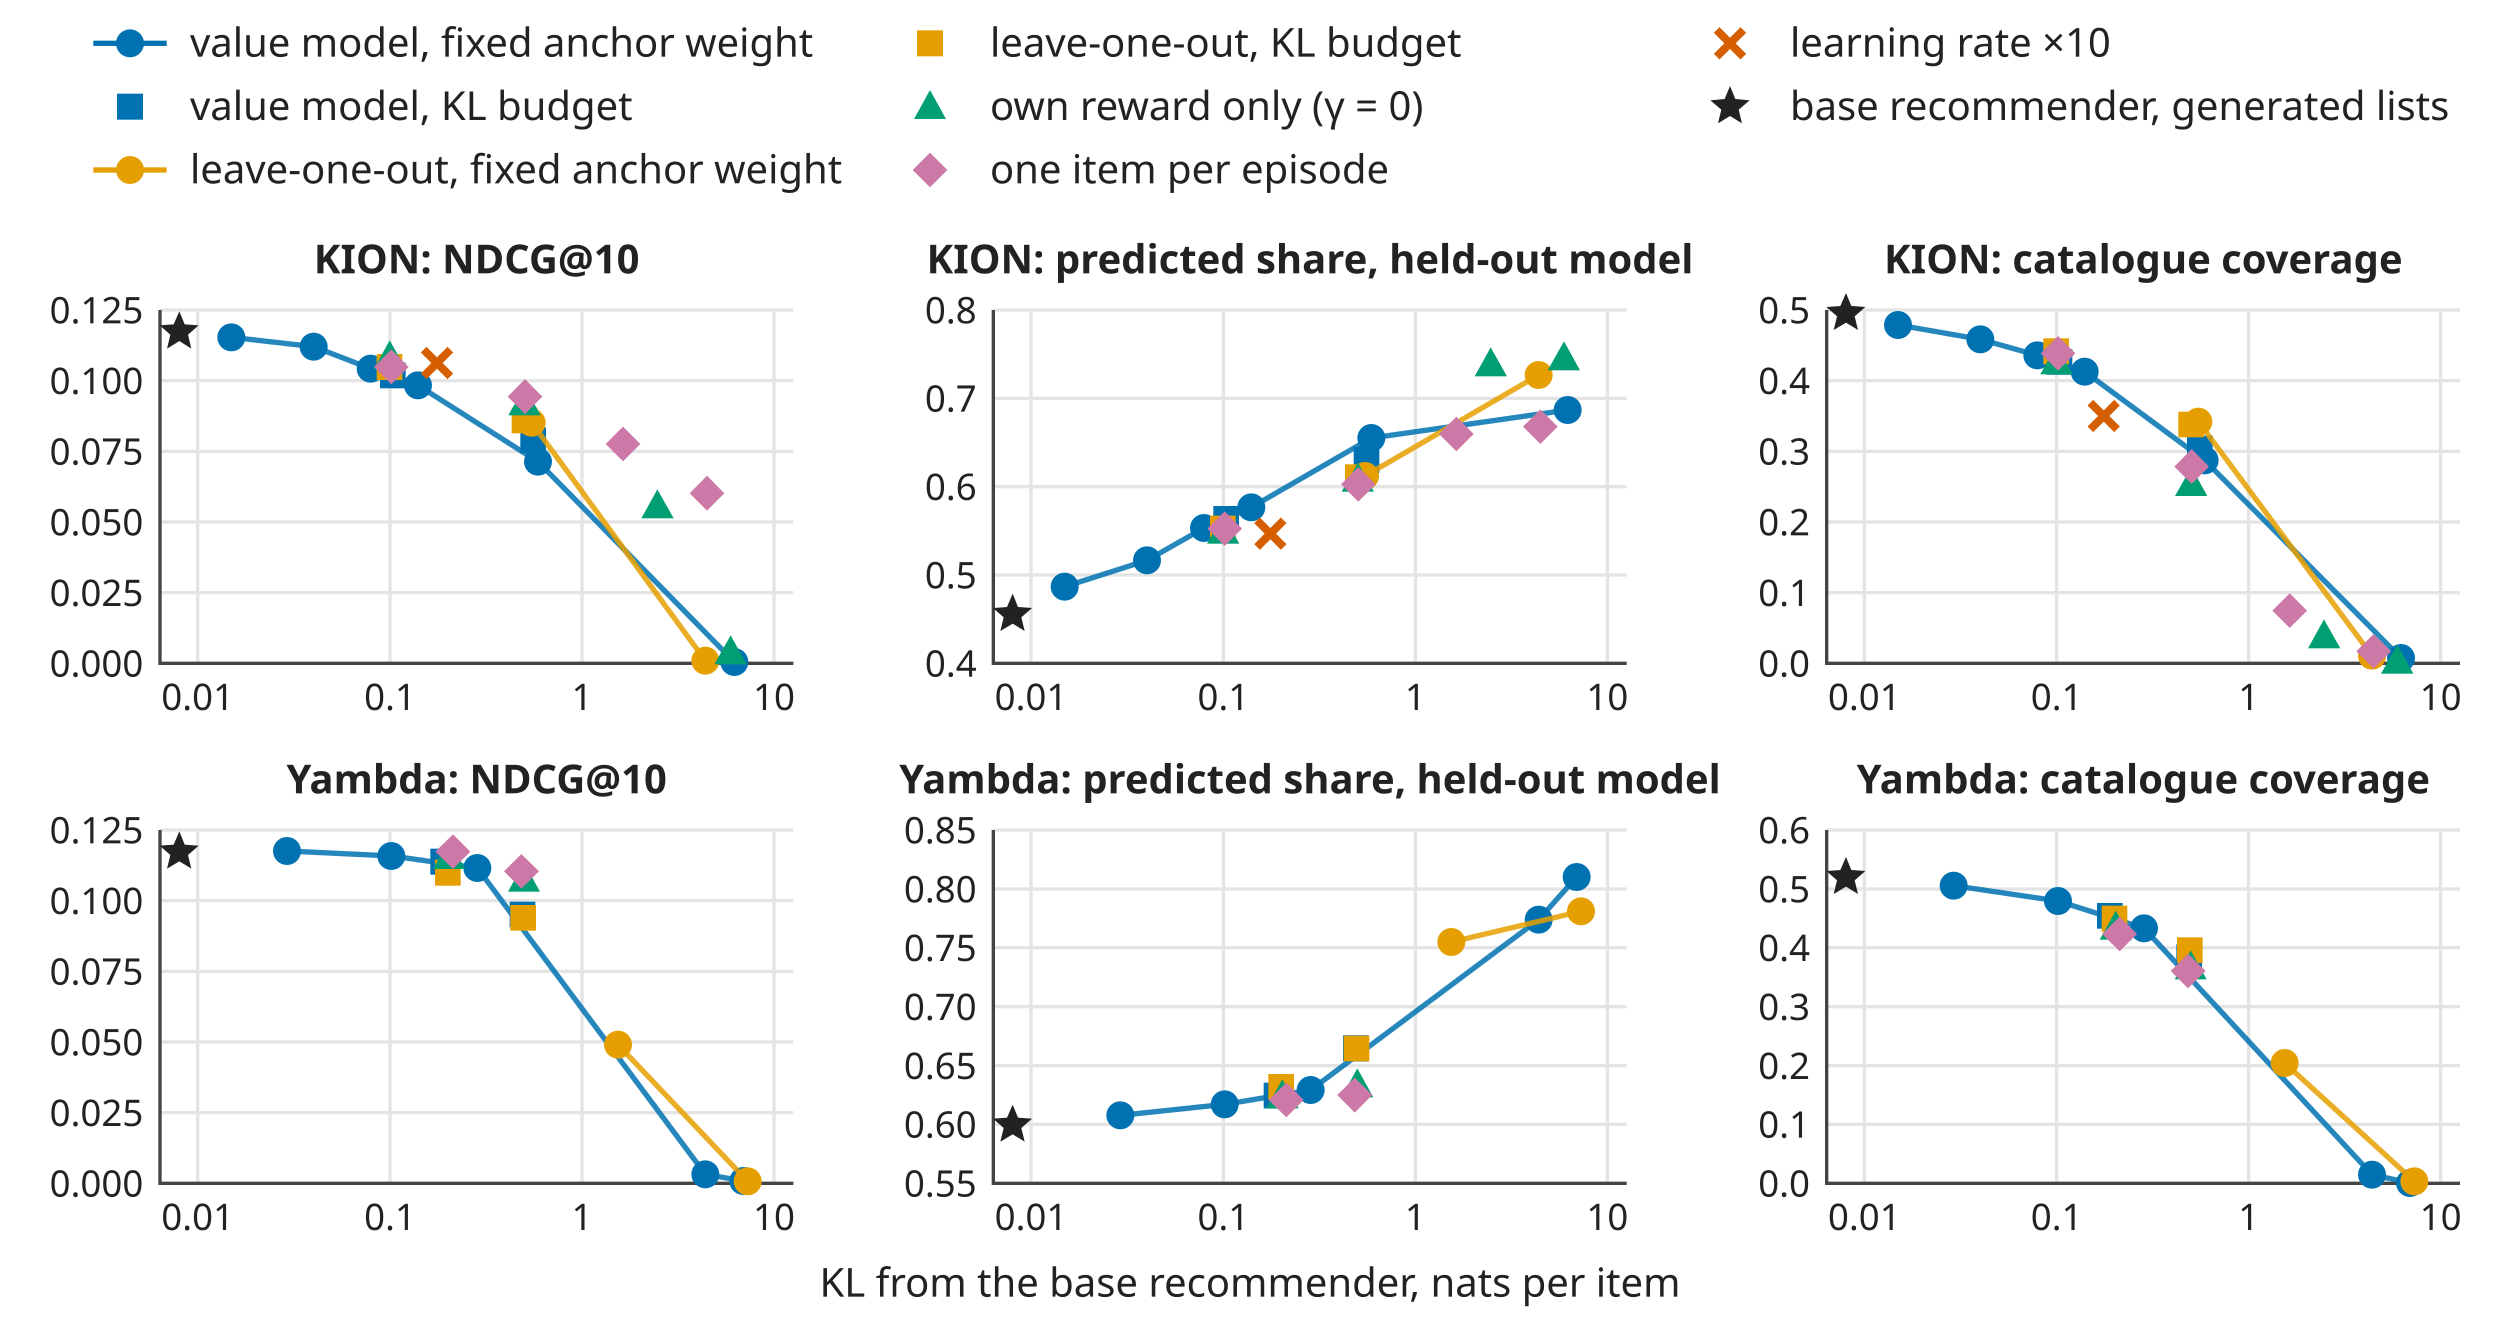
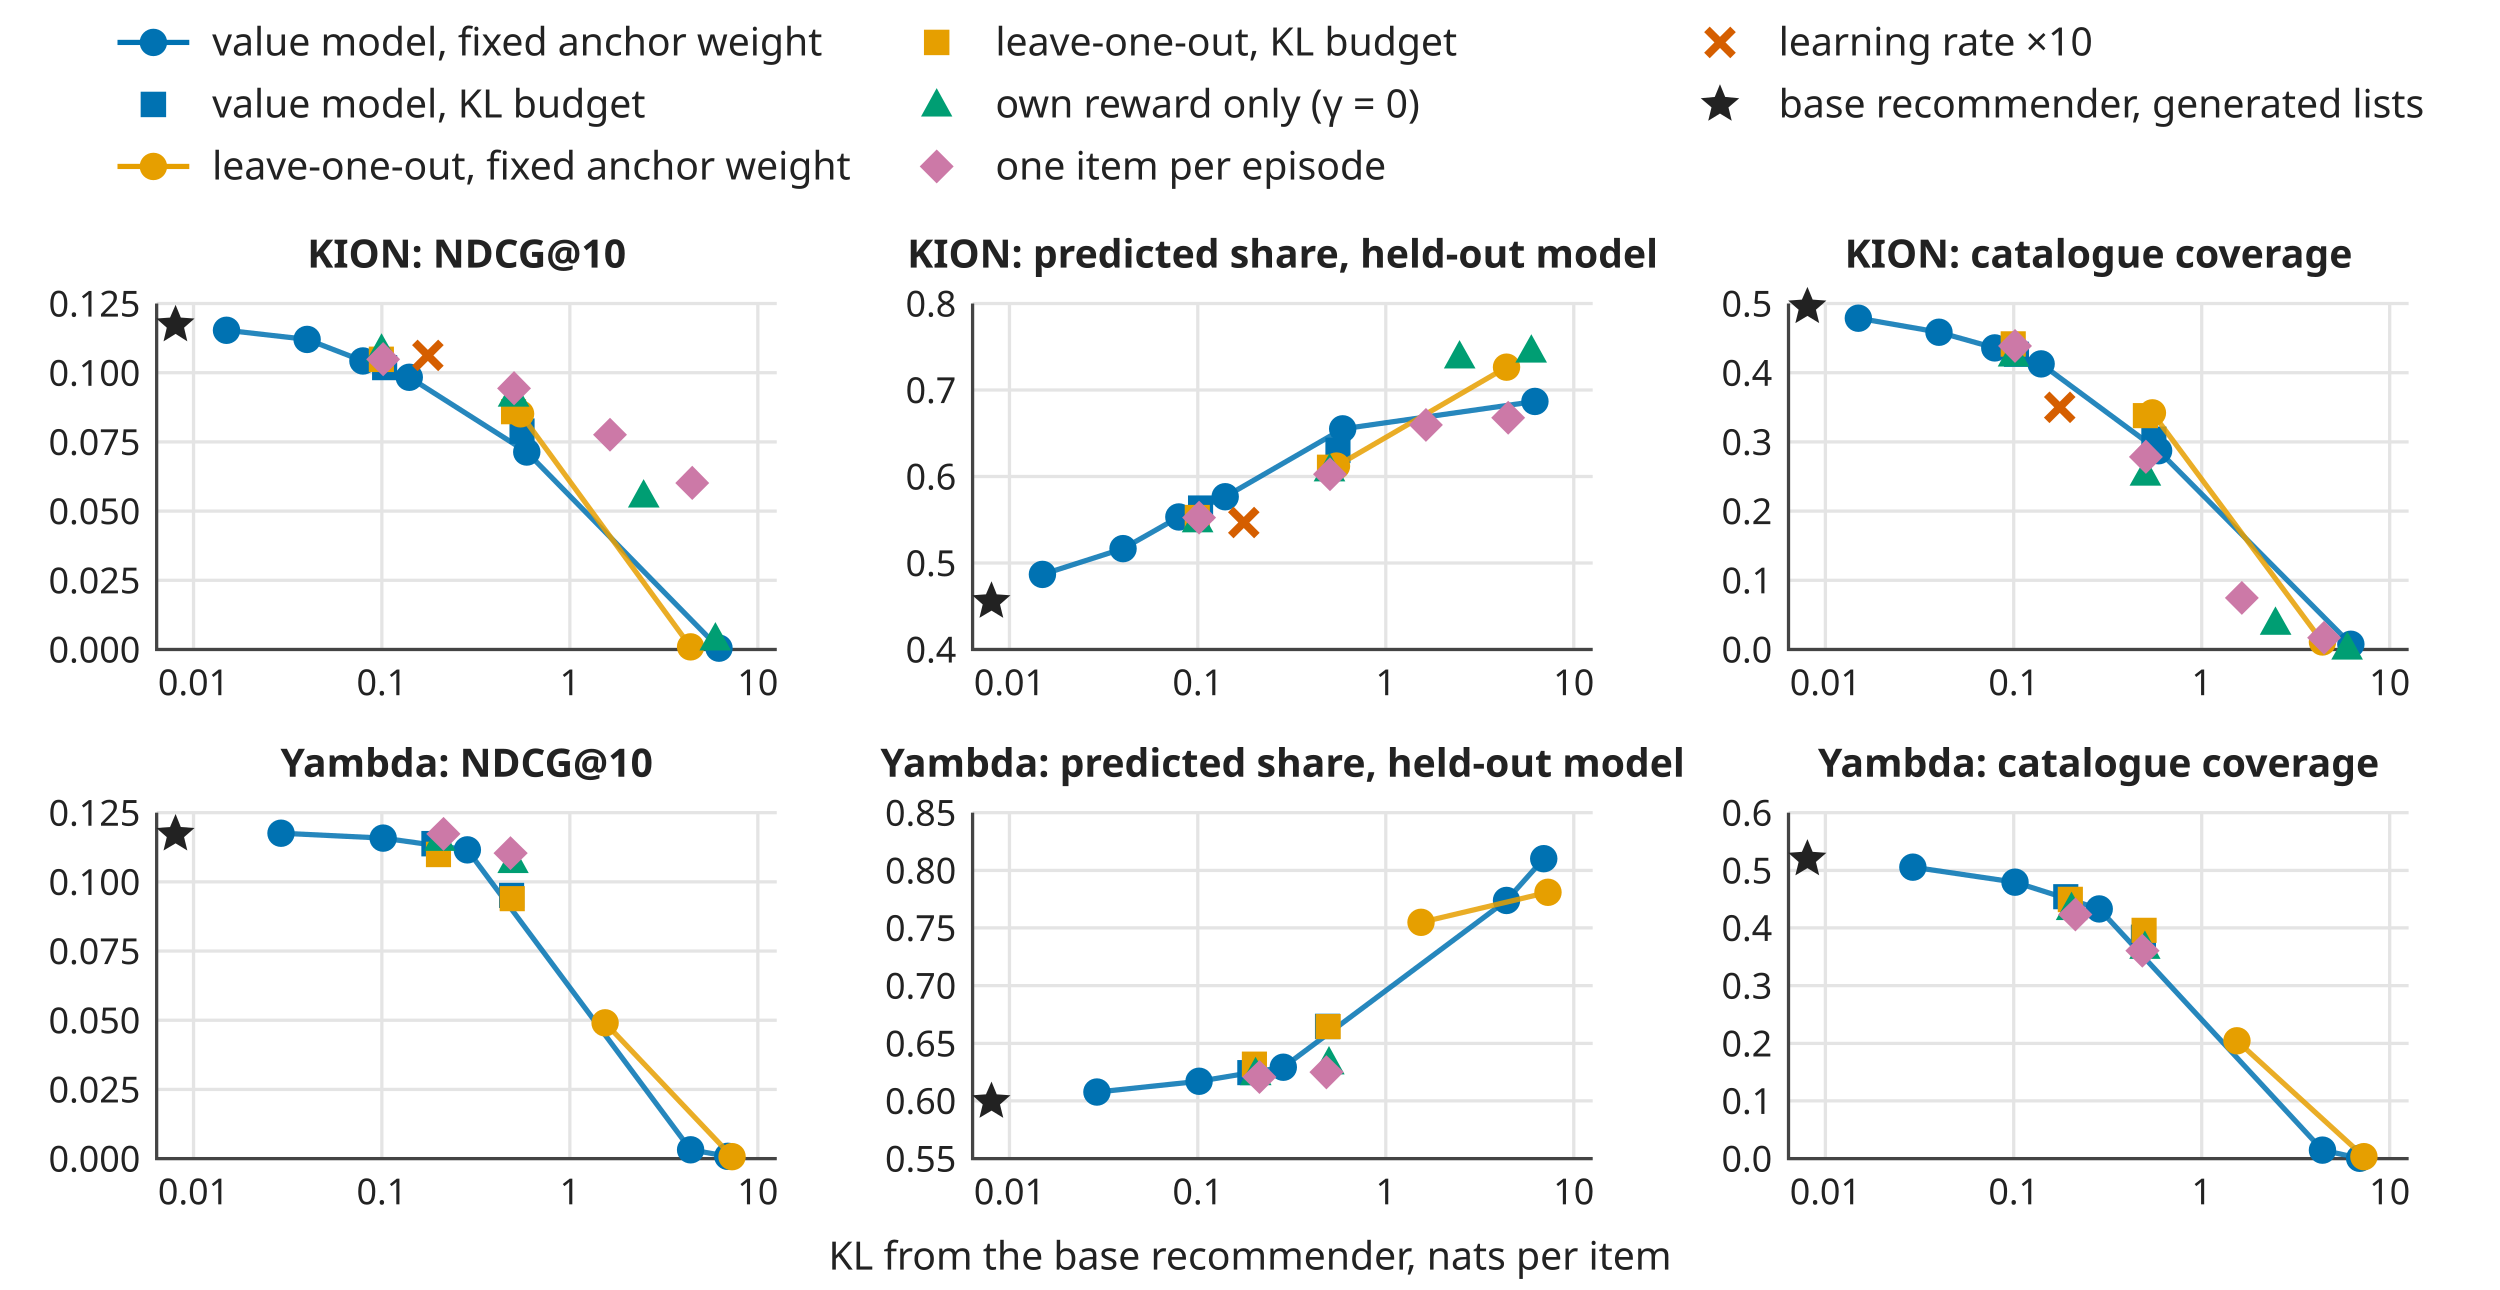
- <svg xmlns="http://www.w3.org/2000/svg" width="750" height="395" viewBox="0 0 750 395" font-family="New Computer Modern">
-   <line x1="28.0" y1="13" x2="50.0" y2="13" stroke="#0072B2" stroke-width="1.6" />
-   <circle cx="39.0" cy="13.0" r="4.2" fill="#0072B2" />
-   <text x="57.0" y="17.0" font-size="12" text-anchor="start" font-weight="normal" fill="#222222">value model, fixed anchor weight</text>
-   <polygon points="35.1,28.1 42.9,28.1 42.9,35.9 35.1,35.9" fill="#0072B2" />
-   <text x="57.0" y="36.0" font-size="12" text-anchor="start" font-weight="normal" fill="#222222">value model, KL budget</text>
-   <line x1="28.0" y1="51" x2="50.0" y2="51" stroke="#E69F00" stroke-width="1.6" />
-   <circle cx="39.0" cy="51.0" r="4.2" fill="#E69F00" />
-   <text x="57.0" y="55.0" font-size="12" text-anchor="start" font-weight="normal" fill="#222222">leave-one-out, fixed anchor weight</text>
-   <polygon points="275.1,9.1 282.9,9.1 282.9,16.9 275.1,16.9" fill="#E69F00" />
-   <text x="297.0" y="17.0" font-size="12" text-anchor="start" font-weight="normal" fill="#222222">leave-one-out, KL budget</text>
-   <polygon points="279.0,27.0 283.8,35.7 274.2,35.7" fill="#009E73" />
-   <text x="297.0" y="36.0" font-size="12" text-anchor="start" font-weight="normal" fill="#222222">own reward only (γ = 0)</text>
-   <polygon points="279.0,45.8 284.2,51.0 279.0,56.2 273.8,51.0" fill="#CC79A7" />
-   <text x="297.0" y="55.0" font-size="12" text-anchor="start" font-weight="normal" fill="#222222">one item per episode</text>
-   <path d="M515.0,9.0 L523.0,17.0 M515.0,17.0 L523.0,9.0" stroke="#D55E00" stroke-width="2.4" fill="none" />
-   <text x="537.0" y="17.0" font-size="12" text-anchor="start" font-weight="normal" fill="#222222">learning rate ×10</text>
-   <polygon points="519.0,25.8 520.6,29.7 524.9,30.1 521.6,32.9 522.6,37.0 519.0,34.8 515.4,37.0 516.4,32.9 513.1,30.1 517.4,29.7" fill="#222222" />
-   <text x="537.0" y="36.0" font-size="12" text-anchor="start" font-weight="normal" fill="#222222">base recommender, generated lists</text>
+ <svg xmlns="http://www.w3.org/2000/svg" width="766" height="395" viewBox="0 0 766 395" font-family="New Computer Modern">
+   <line x1="36.0" y1="13" x2="58.0" y2="13" stroke="#0072B2" stroke-width="1.6" />
+   <circle cx="47.0" cy="13.0" r="4.2" fill="#0072B2" />
+   <text x="65.0" y="17.0" font-size="12" text-anchor="start" font-weight="normal" fill="#222222">value model, fixed anchor weight</text>
+   <polygon points="43.1,28.1 50.9,28.1 50.9,35.9 43.1,35.9" fill="#0072B2" />
+   <text x="65.0" y="36.0" font-size="12" text-anchor="start" font-weight="normal" fill="#222222">value model, KL budget</text>
+   <line x1="36.0" y1="51" x2="58.0" y2="51" stroke="#E69F00" stroke-width="1.6" />
+   <circle cx="47.0" cy="51.0" r="4.2" fill="#E69F00" />
+   <text x="65.0" y="55.0" font-size="12" text-anchor="start" font-weight="normal" fill="#222222">leave-one-out, fixed anchor weight</text>
+   <polygon points="283.1,9.1 290.9,9.1 290.9,16.9 283.1,16.9" fill="#E69F00" />
+   <text x="305.0" y="17.0" font-size="12" text-anchor="start" font-weight="normal" fill="#222222">leave-one-out, KL budget</text>
+   <polygon points="287.0,27.0 291.8,35.7 282.2,35.7" fill="#009E73" />
+   <text x="305.0" y="36.0" font-size="12" text-anchor="start" font-weight="normal" fill="#222222">own reward only (γ = 0)</text>
+   <polygon points="287.0,45.8 292.2,51.0 287.0,56.2 281.8,51.0" fill="#CC79A7" />
+   <text x="305.0" y="55.0" font-size="12" text-anchor="start" font-weight="normal" fill="#222222">one item per episode</text>
+   <path d="M523.0,9.0 L531.0,17.0 M523.0,17.0 L531.0,9.0" stroke="#D55E00" stroke-width="2.4" fill="none" />
+   <text x="545.0" y="17.0" font-size="12" text-anchor="start" font-weight="normal" fill="#222222">learning rate ×10</text>
+   <polygon points="527.0,25.8 528.6,29.7 532.9,30.1 529.6,32.9 530.6,37.0 527.0,34.8 523.4,37.0 524.4,32.9 521.1,30.1 525.4,29.7" fill="#222222" />
+   <text x="545.0" y="36.0" font-size="12" text-anchor="start" font-weight="normal" fill="#222222">base recommender, generated lists</text>
  <line x1="59.3" y1="93" x2="59.3" y2="199" stroke="#e4e4e4" />
  <text x="59.3" y="213.0" font-size="11" text-anchor="middle" font-weight="normal" fill="#222222">0.01</text>
  <line x1="117.0" y1="93" x2="117.0" y2="199" stroke="#e4e4e4" />
  <text x="117.0" y="213.0" font-size="11" text-anchor="middle" font-weight="normal" fill="#222222">0.1</text>
  <line x1="174.6" y1="93" x2="174.6" y2="199" stroke="#e4e4e4" />
  <text x="174.6" y="213.0" font-size="11" text-anchor="middle" font-weight="normal" fill="#222222">1</text>
  <line x1="232.2" y1="93" x2="232.2" y2="199" stroke="#e4e4e4" />
  <text x="232.2" y="213.0" font-size="11" text-anchor="middle" font-weight="normal" fill="#222222">10</text>
  <line x1="48" y1="199.0" x2="238" y2="199.0" stroke="#e4e4e4" />
  <text x="43.0" y="203.0" font-size="11" text-anchor="end" font-weight="normal" fill="#222222">0.000</text>
  <line x1="48" y1="177.8" x2="238" y2="177.8" stroke="#e4e4e4" />
  <text x="43.0" y="181.8" font-size="11" text-anchor="end" font-weight="normal" fill="#222222">0.025</text>
  <line x1="48" y1="156.6" x2="238" y2="156.6" stroke="#e4e4e4" />
  <text x="43.0" y="160.6" font-size="11" text-anchor="end" font-weight="normal" fill="#222222">0.050</text>
  <line x1="48" y1="135.4" x2="238" y2="135.4" stroke="#e4e4e4" />
  <text x="43.0" y="139.4" font-size="11" text-anchor="end" font-weight="normal" fill="#222222">0.075</text>
  <line x1="48" y1="114.2" x2="238" y2="114.2" stroke="#e4e4e4" />
  <text x="43.0" y="118.2" font-size="11" text-anchor="end" font-weight="normal" fill="#222222">0.100</text>
  <line x1="48" y1="93.0" x2="238" y2="93.0" stroke="#e4e4e4" />
  <text x="43.0" y="97.0" font-size="11" text-anchor="end" font-weight="normal" fill="#222222">0.125</text>
  <path d="M48,93 V199 H238" stroke="#444444" fill="none" />
  <text x="143.0" y="82.0" font-size="12" text-anchor="middle" font-weight="bold" fill="#222222">KION: NDCG@10</text>
  <path d="M69.4,101.2 L94.1,104.0 L111.2,110.6 L125.4,115.6 L161.4,138.5 L220.3,198.6" stroke="#0072B2" stroke-width="1.6" fill="none" opacity="0.85" />
  <circle cx="69.4" cy="101.2" r="4.2" fill="#0072B2" />
  <circle cx="94.1" cy="104.0" r="4.2" fill="#0072B2" />
  <circle cx="111.2" cy="110.6" r="4.2" fill="#0072B2" />
  <circle cx="125.4" cy="115.6" r="4.2" fill="#0072B2" />
  <circle cx="161.4" cy="138.5" r="4.2" fill="#0072B2" />
  <circle cx="220.3" cy="198.6" r="4.2" fill="#0072B2" />
  <polygon points="114.0,108.8 121.7,108.8 121.7,116.5 114.0,116.5" fill="#0072B2" />
  <polygon points="156.1,128.2 163.8,128.2 163.8,136.0 156.1,136.0" fill="#0072B2" />
  <path d="M159.5,126.8 L211.6,198.2" stroke="#E69F00" stroke-width="1.6" fill="none" opacity="0.85" />
  <circle cx="159.5" cy="126.8" r="4.2" fill="#E69F00" />
  <circle cx="211.6" cy="198.2" r="4.2" fill="#E69F00" />
  <polygon points="113.0,106.2 120.7,106.2 120.7,114.0 113.0,114.0" fill="#E69F00" />
  <polygon points="153.5,122.3 161.2,122.3 161.2,130.0 153.5,130.0" fill="#E69F00" />
  <polygon points="116.9,102.1 121.8,110.8 112.1,110.8" fill="#009E73" />
  <polygon points="157.4,115.9 162.2,124.6 152.5,124.6" fill="#009E73" />
  <polygon points="197.2,146.8 202.1,155.5 192.4,155.5" fill="#009E73" />
  <polygon points="219.2,190.6 224.0,199.3 214.3,199.3" fill="#009E73" />
  <polygon points="117.4,104.8 122.6,110.1 117.4,115.3 112.2,110.1" fill="#CC79A7" />
  <polygon points="157.5,113.7 162.7,119.0 157.5,124.2 152.3,119.0" fill="#CC79A7" />
  <polygon points="186.9,128.0 192.1,133.2 186.9,138.4 181.7,133.2" fill="#CC79A7" />
  <polygon points="212.1,142.7 217.3,148.0 212.1,153.2 206.9,148.0" fill="#CC79A7" />
  <path d="M127.1,104.9 L135.1,112.9 M127.1,112.9 L135.1,104.9" stroke="#D55E00" stroke-width="2.4" fill="none" />
  <polygon points="53.8,93.4 55.4,97.3 59.6,97.6 56.4,100.4 57.4,104.6 53.8,102.3 50.1,104.6 51.1,100.4 47.9,97.6 52.1,97.3" fill="#222222" />
  <line x1="309.3" y1="93" x2="309.3" y2="199" stroke="#e4e4e4" />
  <text x="309.3" y="213.0" font-size="11" text-anchor="middle" font-weight="normal" fill="#222222">0.01</text>
  <line x1="367.0" y1="93" x2="367.0" y2="199" stroke="#e4e4e4" />
  <text x="367.0" y="213.0" font-size="11" text-anchor="middle" font-weight="normal" fill="#222222">0.1</text>
  <line x1="424.6" y1="93" x2="424.6" y2="199" stroke="#e4e4e4" />
  <text x="424.6" y="213.0" font-size="11" text-anchor="middle" font-weight="normal" fill="#222222">1</text>
  <line x1="482.2" y1="93" x2="482.2" y2="199" stroke="#e4e4e4" />
  <text x="482.2" y="213.0" font-size="11" text-anchor="middle" font-weight="normal" fill="#222222">10</text>
  <line x1="298" y1="199.0" x2="488" y2="199.0" stroke="#e4e4e4" />
  <text x="293.0" y="203.0" font-size="11" text-anchor="end" font-weight="normal" fill="#222222">0.4</text>
  <line x1="298" y1="172.5" x2="488" y2="172.5" stroke="#e4e4e4" />
  <text x="293.0" y="176.5" font-size="11" text-anchor="end" font-weight="normal" fill="#222222">0.5</text>
  <line x1="298" y1="146.0" x2="488" y2="146.0" stroke="#e4e4e4" />
  <text x="293.0" y="150.0" font-size="11" text-anchor="end" font-weight="normal" fill="#222222">0.6</text>
  <line x1="298" y1="119.5" x2="488" y2="119.5" stroke="#e4e4e4" />
  <text x="293.0" y="123.5" font-size="11" text-anchor="end" font-weight="normal" fill="#222222">0.7</text>
  <line x1="298" y1="93.0" x2="488" y2="93.0" stroke="#e4e4e4" />
  <text x="293.0" y="97.0" font-size="11" text-anchor="end" font-weight="normal" fill="#222222">0.8</text>
  <path d="M298,93 V199 H488" stroke="#444444" fill="none" />
  <text x="393.0" y="82.0" font-size="12" text-anchor="middle" font-weight="bold" fill="#222222">KION: predicted share, held-out model</text>
  <path d="M319.4,176.0 L344.1,168.1 L361.2,158.4 L375.4,152.2 L411.4,131.4 L470.3,123.0" stroke="#0072B2" stroke-width="1.6" fill="none" opacity="0.85" />
  <circle cx="319.4" cy="176.0" r="4.2" fill="#0072B2" />
  <circle cx="344.1" cy="168.1" r="4.2" fill="#0072B2" />
  <circle cx="361.2" cy="158.4" r="4.2" fill="#0072B2" />
  <circle cx="375.4" cy="152.2" r="4.2" fill="#0072B2" />
  <circle cx="411.4" cy="131.4" r="4.2" fill="#0072B2" />
  <circle cx="470.3" cy="123.0" r="4.2" fill="#0072B2" />
  <polygon points="364.0,151.8 371.7,151.8 371.7,159.5 364.0,159.5" fill="#0072B2" />
  <polygon points="406.1,134.1 413.8,134.1 413.8,141.9 406.1,141.9" fill="#0072B2" />
  <path d="M409.5,142.8 L461.6,112.5" stroke="#E69F00" stroke-width="1.6" fill="none" opacity="0.85" />
  <circle cx="409.5" cy="142.8" r="4.2" fill="#E69F00" />
  <circle cx="461.6" cy="112.5" r="4.2" fill="#E69F00" />
  <polygon points="363.0,154.7 370.7,154.7 370.7,162.4 363.0,162.4" fill="#E69F00" />
  <polygon points="403.5,139.3 411.2,139.3 411.2,147.0 403.5,147.0" fill="#E69F00" />
  <polygon points="366.9,154.4 371.8,163.1 362.1,163.1" fill="#009E73" />
  <polygon points="407.4,138.8 412.2,147.5 402.5,147.5" fill="#009E73" />
  <polygon points="447.2,104.2 452.1,112.9 442.4,112.9" fill="#009E73" />
  <polygon points="469.2,102.4 474.0,111.1 464.3,111.1" fill="#009E73" />
  <polygon points="367.4,153.4 372.6,158.6 367.4,163.8 362.2,158.6" fill="#CC79A7" />
  <polygon points="407.5,140.1 412.7,145.3 407.5,150.5 402.3,145.3" fill="#CC79A7" />
  <polygon points="436.9,125.0 442.1,130.2 436.9,135.4 431.7,130.2" fill="#CC79A7" />
  <polygon points="462.1,122.8 467.3,128.0 462.1,133.2 456.9,128.0" fill="#CC79A7" />
  <path d="M377.1,156.1 L385.1,164.1 M377.1,164.1 L385.1,156.1" stroke="#D55E00" stroke-width="2.4" fill="none" />
  <polygon points="303.8,178.1 305.4,182.1 309.6,182.4 306.4,185.2 307.4,189.3 303.8,187.1 300.1,189.3 301.1,185.2 297.9,182.4 302.1,182.1" fill="#222222" />
  <line x1="559.3" y1="93" x2="559.3" y2="199" stroke="#e4e4e4" />
  <text x="559.3" y="213.0" font-size="11" text-anchor="middle" font-weight="normal" fill="#222222">0.01</text>
  <line x1="617.0" y1="93" x2="617.0" y2="199" stroke="#e4e4e4" />
  <text x="617.0" y="213.0" font-size="11" text-anchor="middle" font-weight="normal" fill="#222222">0.1</text>
  <line x1="674.6" y1="93" x2="674.6" y2="199" stroke="#e4e4e4" />
  <text x="674.6" y="213.0" font-size="11" text-anchor="middle" font-weight="normal" fill="#222222">1</text>
  <line x1="732.2" y1="93" x2="732.2" y2="199" stroke="#e4e4e4" />
  <text x="732.2" y="213.0" font-size="11" text-anchor="middle" font-weight="normal" fill="#222222">10</text>
  <line x1="548" y1="199.0" x2="738" y2="199.0" stroke="#e4e4e4" />
  <text x="543.0" y="203.0" font-size="11" text-anchor="end" font-weight="normal" fill="#222222">0.0</text>
  <line x1="548" y1="177.8" x2="738" y2="177.8" stroke="#e4e4e4" />
  <text x="543.0" y="181.8" font-size="11" text-anchor="end" font-weight="normal" fill="#222222">0.1</text>
  <line x1="548" y1="156.6" x2="738" y2="156.6" stroke="#e4e4e4" />
  <text x="543.0" y="160.6" font-size="11" text-anchor="end" font-weight="normal" fill="#222222">0.2</text>
  <line x1="548" y1="135.4" x2="738" y2="135.4" stroke="#e4e4e4" />
  <text x="543.0" y="139.4" font-size="11" text-anchor="end" font-weight="normal" fill="#222222">0.3</text>
  <line x1="548" y1="114.2" x2="738" y2="114.2" stroke="#e4e4e4" />
  <text x="543.0" y="118.2" font-size="11" text-anchor="end" font-weight="normal" fill="#222222">0.4</text>
  <line x1="548" y1="93.0" x2="738" y2="93.0" stroke="#e4e4e4" />
  <text x="543.0" y="97.0" font-size="11" text-anchor="end" font-weight="normal" fill="#222222">0.5</text>
  <path d="M548,93 V199 H738" stroke="#444444" fill="none" />
  <text x="643.0" y="82.0" font-size="12" text-anchor="middle" font-weight="bold" fill="#222222">KION: catalogue coverage</text>
  <path d="M569.4,97.5 L594.1,101.8 L611.2,106.6 L625.4,111.5 L661.4,138.1 L720.3,197.4" stroke="#0072B2" stroke-width="1.6" fill="none" opacity="0.85" />
  <circle cx="569.4" cy="97.5" r="4.2" fill="#0072B2" />
  <circle cx="594.1" cy="101.8" r="4.2" fill="#0072B2" />
  <circle cx="611.2" cy="106.6" r="4.2" fill="#0072B2" />
  <circle cx="625.4" cy="111.5" r="4.2" fill="#0072B2" />
  <circle cx="661.4" cy="138.1" r="4.2" fill="#0072B2" />
  <circle cx="720.3" cy="197.4" r="4.2" fill="#0072B2" />
  <polygon points="614.0,104.7 621.7,104.7 621.7,112.4 614.0,112.4" fill="#0072B2" />
  <polygon points="656.1,130.7 663.8,130.7 663.8,138.4 656.1,138.4" fill="#0072B2" />
  <path d="M659.5,126.5 L711.6,196.7" stroke="#E69F00" stroke-width="1.6" fill="none" opacity="0.85" />
  <circle cx="659.5" cy="126.5" r="4.2" fill="#E69F00" />
  <circle cx="711.6" cy="196.7" r="4.2" fill="#E69F00" />
  <polygon points="613.0,101.5 620.7,101.5 620.7,109.3 613.0,109.3" fill="#E69F00" />
  <polygon points="653.5,123.5 661.2,123.5 661.2,131.2 653.5,131.2" fill="#E69F00" />
  <polygon points="616.9,103.6 621.8,112.3 612.1,112.3" fill="#009E73" />
  <polygon points="657.4,140.1 662.2,148.8 652.5,148.8" fill="#009E73" />
  <polygon points="697.2,185.8 702.1,194.5 692.4,194.5" fill="#009E73" />
  <polygon points="719.2,193.4 724.0,202.1 714.3,202.1" fill="#009E73" />
  <polygon points="617.4,100.8 622.6,106.0 617.4,111.2 612.2,106.0" fill="#CC79A7" />
  <polygon points="657.5,134.7 662.7,140.0 657.5,145.2 652.3,140.0" fill="#CC79A7" />
  <polygon points="686.9,178.0 692.1,183.2 686.9,188.4 681.7,183.2" fill="#CC79A7" />
  <polygon points="712.1,190.2 717.3,195.4 712.1,200.6 706.9,195.4" fill="#CC79A7" />
  <path d="M627.1,120.8 L635.1,128.8 M627.1,128.8 L635.1,120.8" stroke="#D55E00" stroke-width="2.4" fill="none" />
  <polygon points="553.8,87.9 555.4,91.8 559.6,92.1 556.4,94.9 557.4,99.0 553.8,96.8 550.1,99.0 551.1,94.9 547.9,92.1 552.1,91.8" fill="#222222" />
  <line x1="59.3" y1="249" x2="59.3" y2="355" stroke="#e4e4e4" />
  <text x="59.3" y="369.0" font-size="11" text-anchor="middle" font-weight="normal" fill="#222222">0.01</text>
  <line x1="117.0" y1="249" x2="117.0" y2="355" stroke="#e4e4e4" />
  <text x="117.0" y="369.0" font-size="11" text-anchor="middle" font-weight="normal" fill="#222222">0.1</text>
  <line x1="174.6" y1="249" x2="174.6" y2="355" stroke="#e4e4e4" />
  <text x="174.6" y="369.0" font-size="11" text-anchor="middle" font-weight="normal" fill="#222222">1</text>
  <line x1="232.2" y1="249" x2="232.2" y2="355" stroke="#e4e4e4" />
  <text x="232.2" y="369.0" font-size="11" text-anchor="middle" font-weight="normal" fill="#222222">10</text>
  <line x1="48" y1="355.0" x2="238" y2="355.0" stroke="#e4e4e4" />
  <text x="43.0" y="359.0" font-size="11" text-anchor="end" font-weight="normal" fill="#222222">0.000</text>
  <line x1="48" y1="333.8" x2="238" y2="333.8" stroke="#e4e4e4" />
  <text x="43.0" y="337.8" font-size="11" text-anchor="end" font-weight="normal" fill="#222222">0.025</text>
  <line x1="48" y1="312.6" x2="238" y2="312.6" stroke="#e4e4e4" />
  <text x="43.0" y="316.6" font-size="11" text-anchor="end" font-weight="normal" fill="#222222">0.050</text>
  <line x1="48" y1="291.4" x2="238" y2="291.4" stroke="#e4e4e4" />
  <text x="43.0" y="295.4" font-size="11" text-anchor="end" font-weight="normal" fill="#222222">0.075</text>
  <line x1="48" y1="270.2" x2="238" y2="270.2" stroke="#e4e4e4" />
  <text x="43.0" y="274.2" font-size="11" text-anchor="end" font-weight="normal" fill="#222222">0.100</text>
  <line x1="48" y1="249.0" x2="238" y2="249.0" stroke="#e4e4e4" />
  <text x="43.0" y="253.0" font-size="11" text-anchor="end" font-weight="normal" fill="#222222">0.125</text>
  <path d="M48,249 V355 H238" stroke="#444444" fill="none" />
  <text x="143.0" y="238.0" font-size="12" text-anchor="middle" font-weight="bold" fill="#222222">Yambda: NDCG@10</text>
  <path d="M86.1,255.3 L117.4,256.8 L143.2,260.4 L211.6,352.3 L223.0,354.3" stroke="#0072B2" stroke-width="1.6" fill="none" opacity="0.85" />
  <circle cx="86.1" cy="255.3" r="4.2" fill="#0072B2" />
  <circle cx="117.4" cy="256.8" r="4.2" fill="#0072B2" />
  <circle cx="143.2" cy="260.4" r="4.2" fill="#0072B2" />
  <circle cx="211.6" cy="352.3" r="4.2" fill="#0072B2" />
  <circle cx="223.0" cy="354.3" r="4.2" fill="#0072B2" />
  <polygon points="129.1,254.6 136.8,254.6 136.8,262.4 129.1,262.4" fill="#0072B2" />
  <polygon points="152.9,270.5 160.6,270.5 160.6,278.2 152.9,278.2" fill="#0072B2" />
  <path d="M185.4,313.4 L224.3,354.4" stroke="#E69F00" stroke-width="1.6" fill="none" opacity="0.85" />
  <circle cx="185.4" cy="313.4" r="4.2" fill="#E69F00" />
  <circle cx="224.3" cy="354.4" r="4.2" fill="#E69F00" />
  <polygon points="130.5,257.9 138.2,257.9 138.2,265.7 130.5,265.7" fill="#E69F00" />
  <polygon points="153.1,271.5 160.8,271.5 160.8,279.2 153.1,279.2" fill="#E69F00" />
  <polygon points="134.7,252.0 139.6,260.7 129.9,260.7" fill="#009E73" />
  <polygon points="157.2,258.8 162.0,267.5 152.4,267.5" fill="#009E73" />
  <polygon points="135.9,250.3 141.1,255.5 135.9,260.7 130.6,255.5" fill="#CC79A7" />
  <polygon points="156.4,256.2 161.7,261.4 156.4,266.6 151.2,261.4" fill="#CC79A7" />
  <polygon points="53.8,249.4 55.4,253.4 59.6,253.7 56.4,256.5 57.4,260.6 53.8,258.4 50.1,260.6 51.1,256.5 47.9,253.7 52.1,253.4" fill="#222222" />
  <line x1="309.3" y1="249" x2="309.3" y2="355" stroke="#e4e4e4" />
  <text x="309.3" y="369.0" font-size="11" text-anchor="middle" font-weight="normal" fill="#222222">0.01</text>
  <line x1="367.0" y1="249" x2="367.0" y2="355" stroke="#e4e4e4" />
  <text x="367.0" y="369.0" font-size="11" text-anchor="middle" font-weight="normal" fill="#222222">0.1</text>
  <line x1="424.6" y1="249" x2="424.6" y2="355" stroke="#e4e4e4" />
  <text x="424.6" y="369.0" font-size="11" text-anchor="middle" font-weight="normal" fill="#222222">1</text>
  <line x1="482.2" y1="249" x2="482.2" y2="355" stroke="#e4e4e4" />
  <text x="482.2" y="369.0" font-size="11" text-anchor="middle" font-weight="normal" fill="#222222">10</text>
  <line x1="298" y1="355.0" x2="488" y2="355.0" stroke="#e4e4e4" />
  <text x="293.0" y="359.0" font-size="11" text-anchor="end" font-weight="normal" fill="#222222">0.55</text>
  <line x1="298" y1="337.3" x2="488" y2="337.3" stroke="#e4e4e4" />
  <text x="293.0" y="341.3" font-size="11" text-anchor="end" font-weight="normal" fill="#222222">0.60</text>
  <line x1="298" y1="319.7" x2="488" y2="319.7" stroke="#e4e4e4" />
  <text x="293.0" y="323.7" font-size="11" text-anchor="end" font-weight="normal" fill="#222222">0.65</text>
  <line x1="298" y1="302.0" x2="488" y2="302.0" stroke="#e4e4e4" />
  <text x="293.0" y="306.0" font-size="11" text-anchor="end" font-weight="normal" fill="#222222">0.70</text>
  <line x1="298" y1="284.3" x2="488" y2="284.3" stroke="#e4e4e4" />
  <text x="293.0" y="288.3" font-size="11" text-anchor="end" font-weight="normal" fill="#222222">0.75</text>
  <line x1="298" y1="266.7" x2="488" y2="266.7" stroke="#e4e4e4" />
  <text x="293.0" y="270.7" font-size="11" text-anchor="end" font-weight="normal" fill="#222222">0.80</text>
  <line x1="298" y1="249.0" x2="488" y2="249.0" stroke="#e4e4e4" />
  <text x="293.0" y="253.0" font-size="11" text-anchor="end" font-weight="normal" fill="#222222">0.85</text>
  <path d="M298,249 V355 H488" stroke="#444444" fill="none" />
  <text x="393.0" y="238.0" font-size="12" text-anchor="middle" font-weight="bold" fill="#222222">Yambda: predicted share, held-out model</text>
  <path d="M336.1,334.6 L367.4,331.3 L393.2,327.0 L461.6,275.9 L473.0,263.1" stroke="#0072B2" stroke-width="1.6" fill="none" opacity="0.85" />
  <circle cx="336.1" cy="334.6" r="4.2" fill="#0072B2" />
  <circle cx="367.4" cy="331.3" r="4.2" fill="#0072B2" />
  <circle cx="393.2" cy="327.0" r="4.2" fill="#0072B2" />
  <circle cx="461.6" cy="275.9" r="4.2" fill="#0072B2" />
  <circle cx="473.0" cy="263.1" r="4.2" fill="#0072B2" />
  <polygon points="379.1,324.8 386.8,324.8 386.8,332.5 379.1,332.5" fill="#0072B2" />
  <polygon points="402.9,310.6 410.6,310.6 410.6,318.4 402.9,318.4" fill="#0072B2" />
  <path d="M435.4,282.6 L474.3,273.4" stroke="#E69F00" stroke-width="1.6" fill="none" opacity="0.85" />
  <circle cx="435.4" cy="282.6" r="4.2" fill="#E69F00" />
  <circle cx="474.3" cy="273.4" r="4.2" fill="#E69F00" />
  <polygon points="380.5,322.2 388.2,322.2 388.2,330.0 380.5,330.0" fill="#E69F00" />
  <polygon points="403.1,310.7 410.8,310.7 410.8,318.4 403.1,318.4" fill="#E69F00" />
  <polygon points="384.7,323.8 389.6,332.5 379.9,332.5" fill="#009E73" />
  <polygon points="407.2,320.5 412.0,329.2 402.4,329.2" fill="#009E73" />
  <polygon points="385.9,324.8 391.1,330.0 385.9,335.2 380.6,330.0" fill="#CC79A7" />
  <polygon points="406.4,323.3 411.7,328.5 406.4,333.8 401.2,328.5" fill="#CC79A7" />
  <polygon points="303.8,331.4 305.4,335.3 309.6,335.6 306.4,338.4 307.4,342.5 303.8,340.3 300.1,342.5 301.1,338.4 297.9,335.6 302.1,335.3" fill="#222222" />
  <line x1="559.3" y1="249" x2="559.3" y2="355" stroke="#e4e4e4" />
  <text x="559.3" y="369.0" font-size="11" text-anchor="middle" font-weight="normal" fill="#222222">0.01</text>
  <line x1="617.0" y1="249" x2="617.0" y2="355" stroke="#e4e4e4" />
  <text x="617.0" y="369.0" font-size="11" text-anchor="middle" font-weight="normal" fill="#222222">0.1</text>
  <line x1="674.6" y1="249" x2="674.6" y2="355" stroke="#e4e4e4" />
  <text x="674.6" y="369.0" font-size="11" text-anchor="middle" font-weight="normal" fill="#222222">1</text>
  <line x1="732.2" y1="249" x2="732.2" y2="355" stroke="#e4e4e4" />
  <text x="732.2" y="369.0" font-size="11" text-anchor="middle" font-weight="normal" fill="#222222">10</text>
  <line x1="548" y1="355.0" x2="738" y2="355.0" stroke="#e4e4e4" />
  <text x="543.0" y="359.0" font-size="11" text-anchor="end" font-weight="normal" fill="#222222">0.0</text>
  <line x1="548" y1="337.3" x2="738" y2="337.3" stroke="#e4e4e4" />
  <text x="543.0" y="341.3" font-size="11" text-anchor="end" font-weight="normal" fill="#222222">0.1</text>
  <line x1="548" y1="319.7" x2="738" y2="319.7" stroke="#e4e4e4" />
  <text x="543.0" y="323.7" font-size="11" text-anchor="end" font-weight="normal" fill="#222222">0.2</text>
  <line x1="548" y1="302.0" x2="738" y2="302.0" stroke="#e4e4e4" />
  <text x="543.0" y="306.0" font-size="11" text-anchor="end" font-weight="normal" fill="#222222">0.3</text>
  <line x1="548" y1="284.3" x2="738" y2="284.3" stroke="#e4e4e4" />
  <text x="543.0" y="288.3" font-size="11" text-anchor="end" font-weight="normal" fill="#222222">0.4</text>
  <line x1="548" y1="266.7" x2="738" y2="266.7" stroke="#e4e4e4" />
  <text x="543.0" y="270.7" font-size="11" text-anchor="end" font-weight="normal" fill="#222222">0.5</text>
  <line x1="548" y1="249.0" x2="738" y2="249.0" stroke="#e4e4e4" />
  <text x="543.0" y="253.0" font-size="11" text-anchor="end" font-weight="normal" fill="#222222">0.6</text>
  <path d="M548,249 V355 H738" stroke="#444444" fill="none" />
  <text x="643.0" y="238.0" font-size="12" text-anchor="middle" font-weight="bold" fill="#222222">Yambda: catalogue coverage</text>
  <path d="M586.1,265.7 L617.4,270.3 L643.2,278.5 L711.6,352.4 L723.0,354.9" stroke="#0072B2" stroke-width="1.6" fill="none" opacity="0.85" />
  <circle cx="586.1" cy="265.7" r="4.2" fill="#0072B2" />
  <circle cx="617.4" cy="270.3" r="4.2" fill="#0072B2" />
  <circle cx="643.2" cy="278.5" r="4.2" fill="#0072B2" />
  <circle cx="711.6" cy="352.4" r="4.2" fill="#0072B2" />
  <circle cx="723.0" cy="354.9" r="4.2" fill="#0072B2" />
  <polygon points="629.1,270.9 636.8,270.9 636.8,278.6 629.1,278.6" fill="#0072B2" />
  <polygon points="652.9,283.3 660.6,283.3 660.6,291.0 652.9,291.0" fill="#0072B2" />
  <path d="M685.4,318.9 L724.3,354.4" stroke="#E69F00" stroke-width="1.6" fill="none" opacity="0.85" />
  <circle cx="685.4" cy="318.9" r="4.2" fill="#E69F00" />
  <circle cx="724.3" cy="354.4" r="4.2" fill="#E69F00" />
  <polygon points="630.5,271.7 638.2,271.7 638.2,279.5 630.5,279.5" fill="#E69F00" />
  <polygon points="653.1,281.2 660.8,281.2 660.8,288.9 653.1,288.9" fill="#E69F00" />
  <polygon points="634.7,273.2 639.6,281.9 629.9,281.9" fill="#009E73" />
  <polygon points="657.2,285.1 662.0,293.8 652.4,293.8" fill="#009E73" />
  <polygon points="635.9,275.0 641.1,280.2 635.9,285.4 630.6,280.2" fill="#CC79A7" />
  <polygon points="656.4,286.1 661.7,291.3 656.4,296.5 651.2,291.3" fill="#CC79A7" />
  <polygon points="553.8,257.1 555.4,261.0 559.6,261.3 556.4,264.1 557.4,268.2 553.8,266.0 550.1,268.2 551.1,264.1 547.9,261.3 552.1,261.0" fill="#222222" />
-   <text x="375.0" y="389.0" font-size="12" text-anchor="middle" font-weight="normal" fill="#222222">KL from the base recommender, nats per item</text>
+   <text x="383.0" y="389.0" font-size="12" text-anchor="middle" font-weight="normal" fill="#222222">KL from the base recommender, nats per item</text>
</svg>
